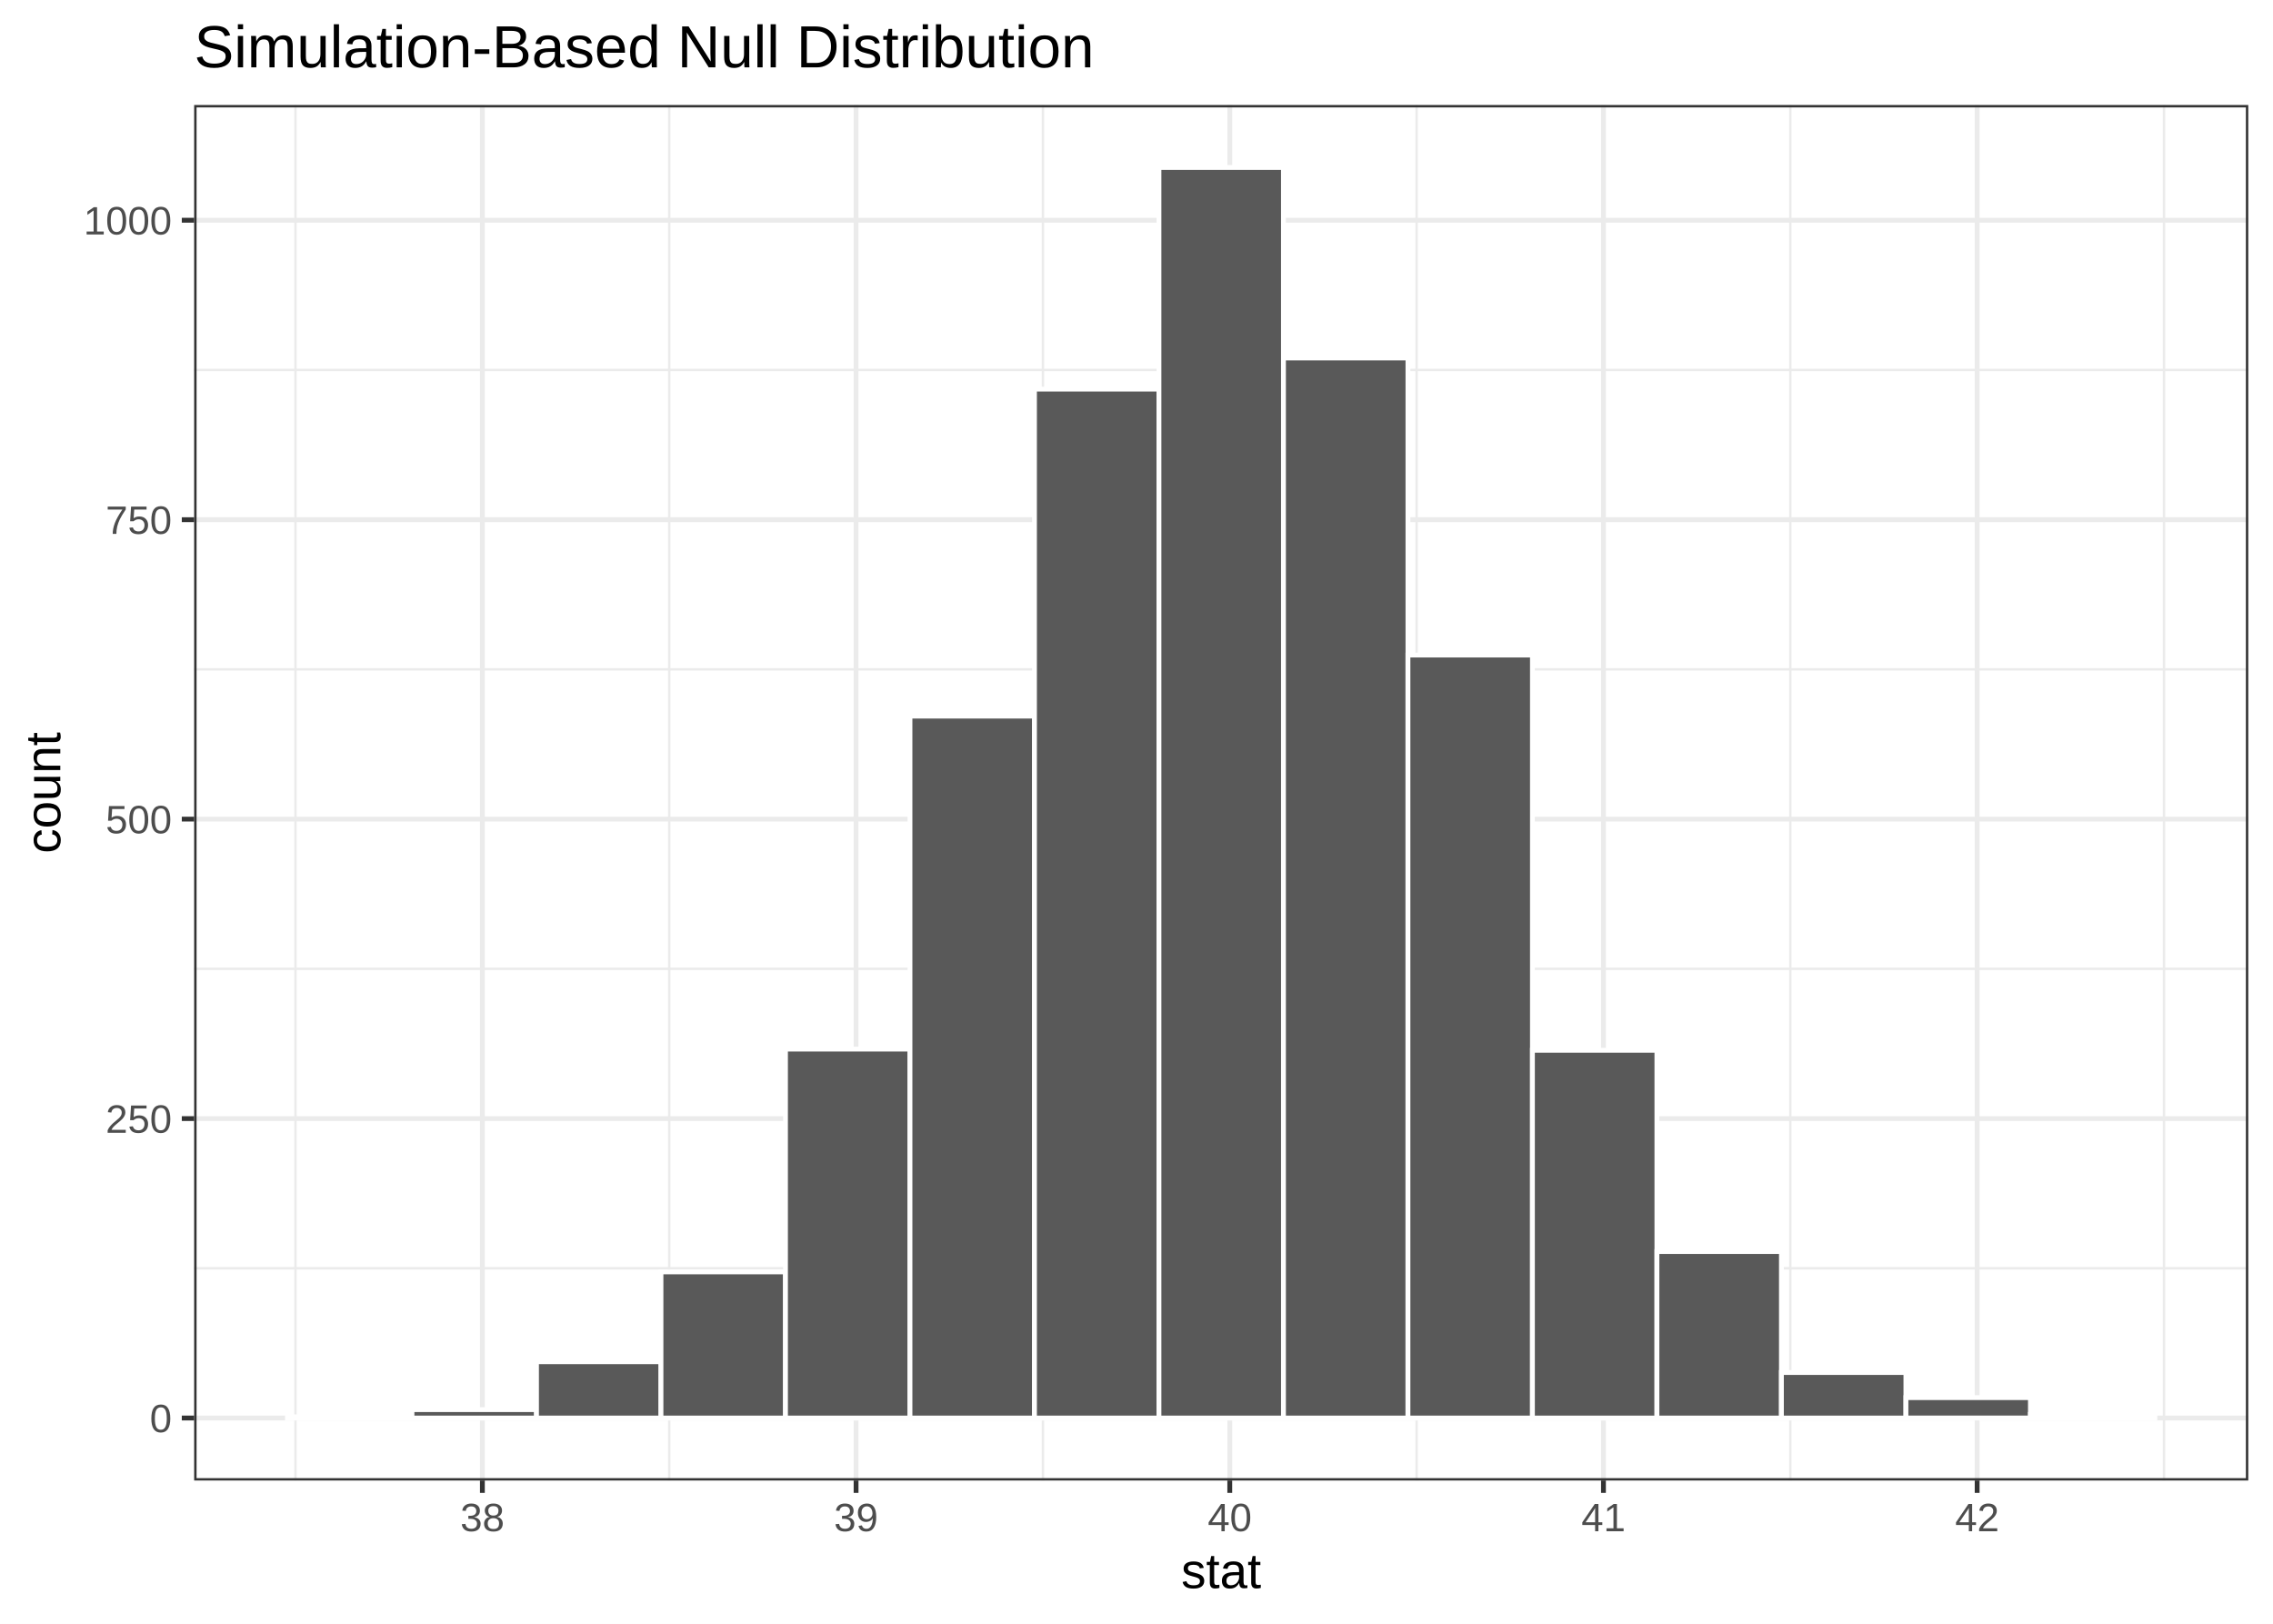
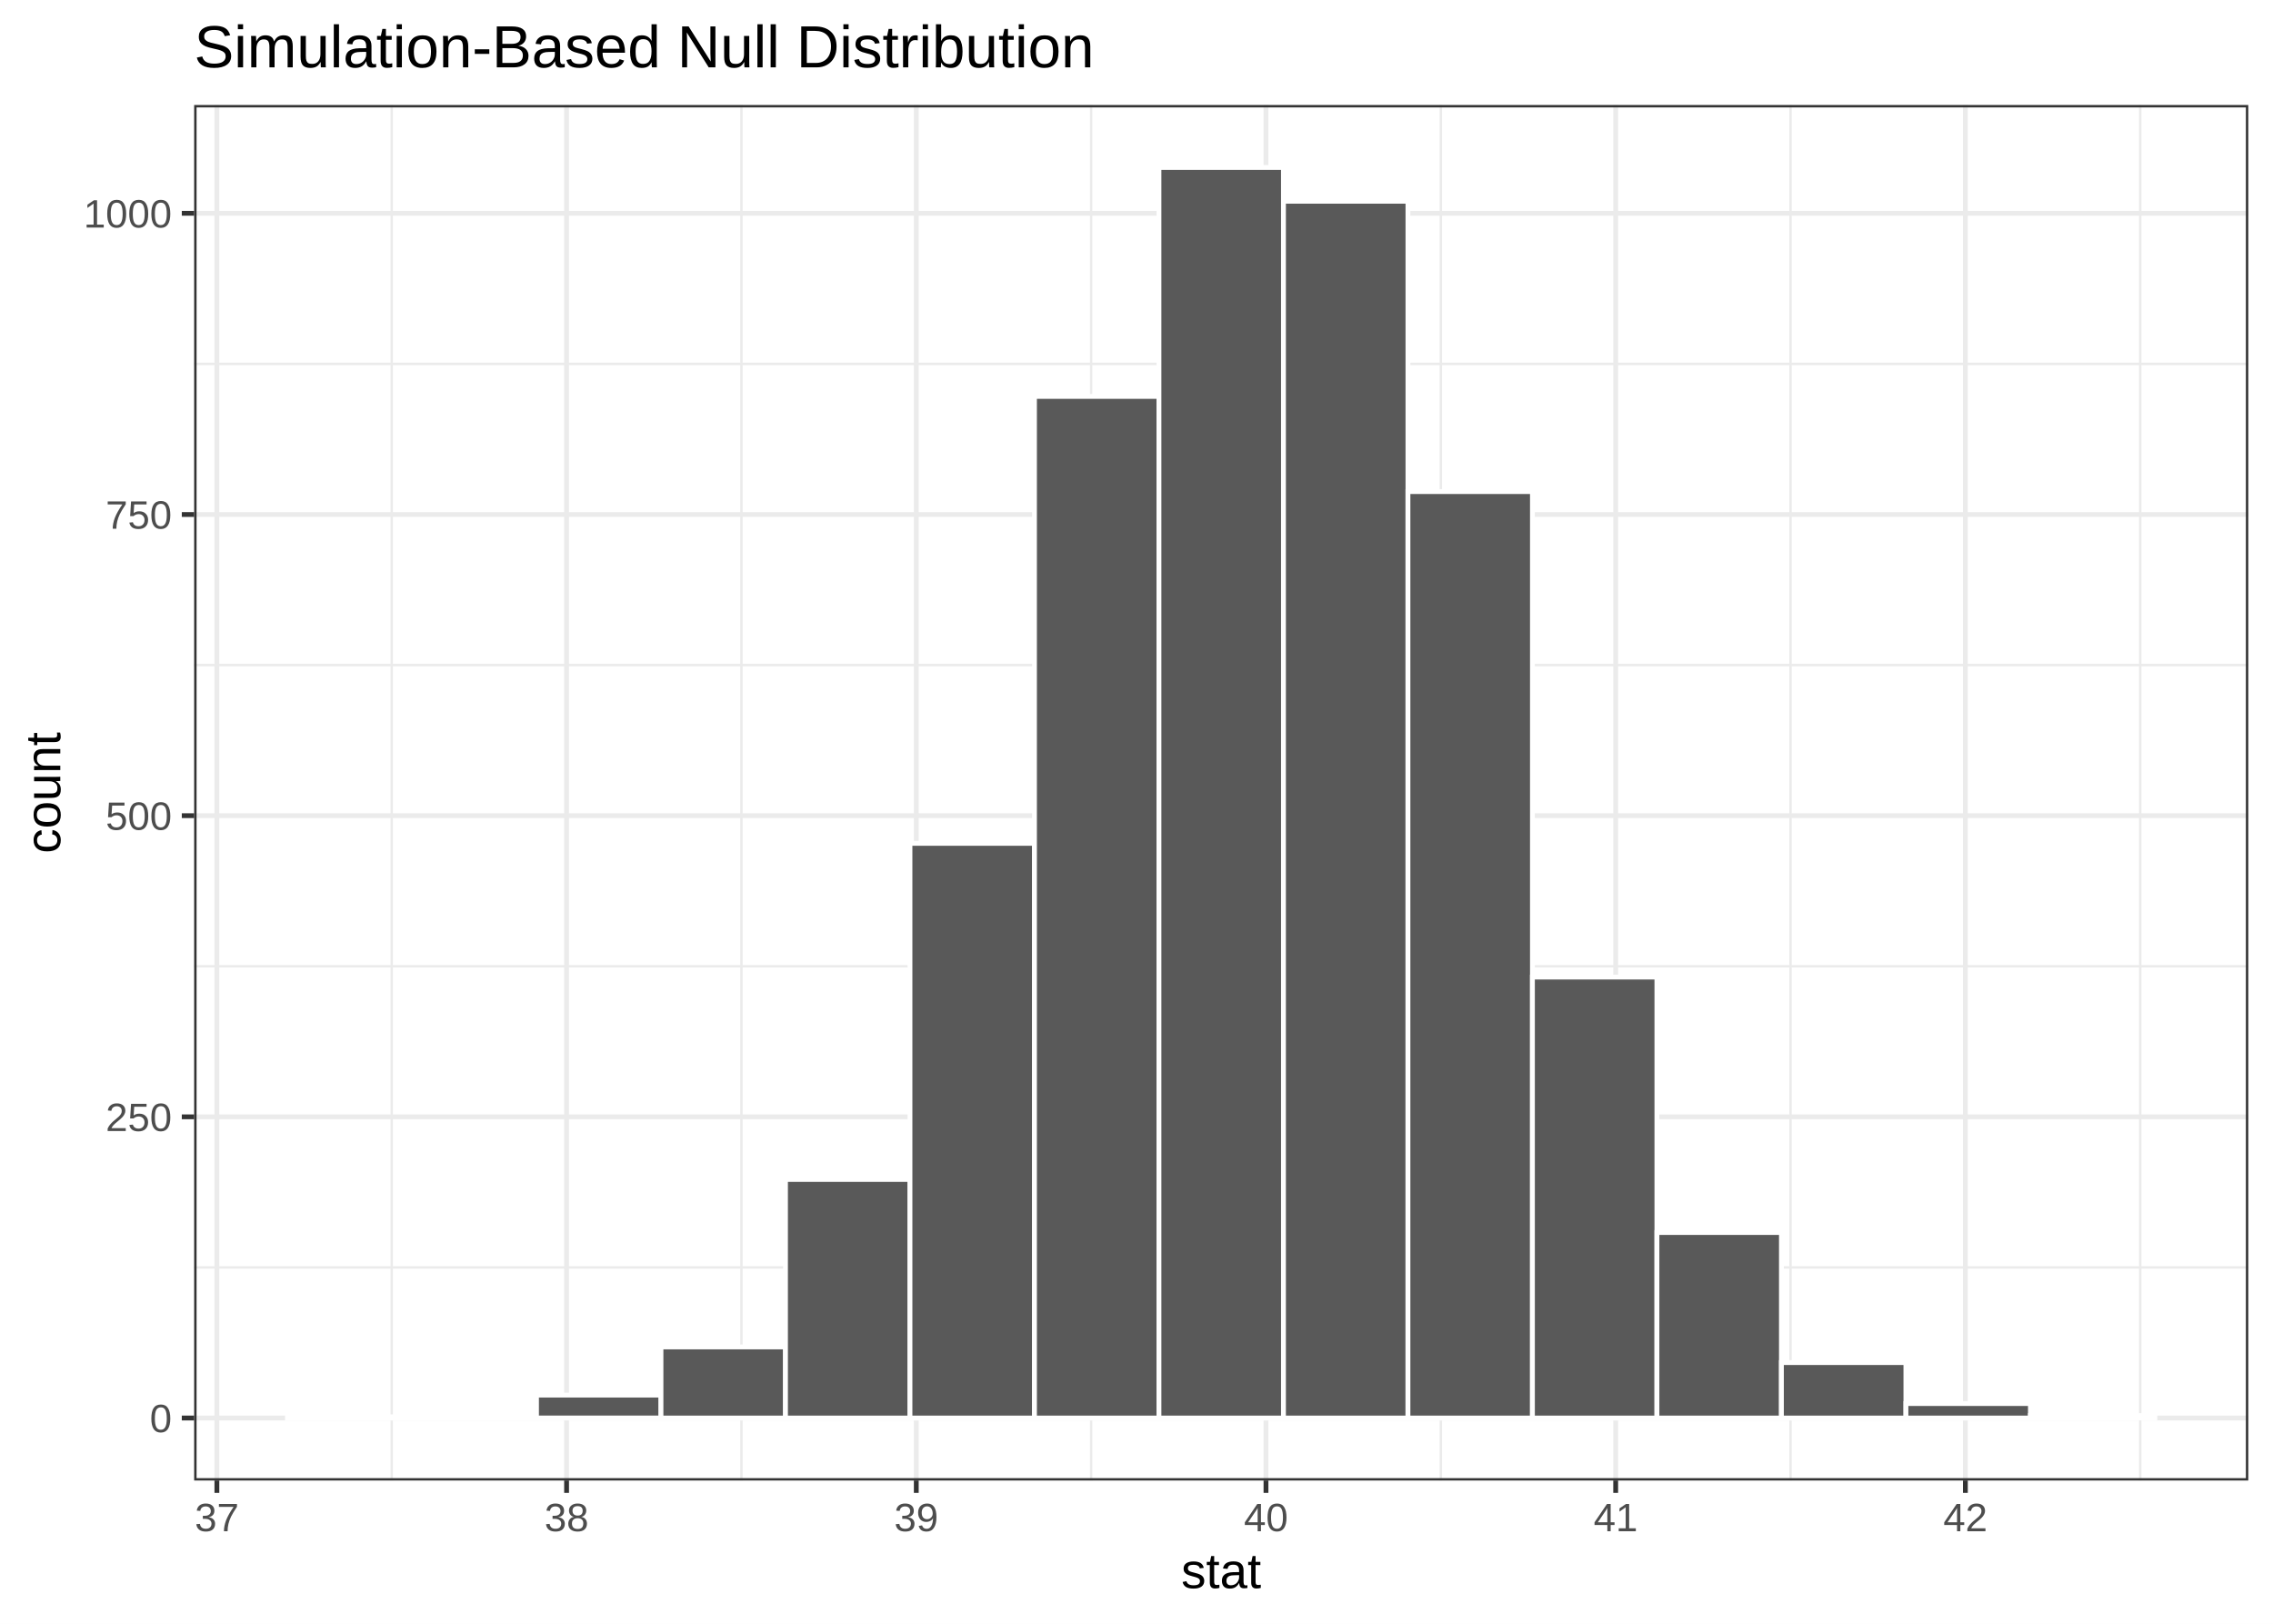
<svg xmlns="http://www.w3.org/2000/svg" class="svglite" width="504.00pt" height="360.00pt" viewBox="0 0 504.00 360.00">
  <defs>
    <style type="text/css">
    .svglite line, .svglite polyline, .svglite polygon, .svglite path, .svglite rect, .svglite circle {
      fill: none;
      stroke: #000000;
      stroke-linecap: round;
      stroke-linejoin: round;
      stroke-miterlimit: 10.00;
    }
  </style>
  </defs>
  <rect width="100%" height="100%" style="stroke: none; fill: none;" />
  <defs>
    <clipPath id="cpMC4wMHw1MDQuMDB8MC4wMHwzNjAuMDA=">
      <rect x="0.00" y="0.00" width="504.00" height="360.00" />
    </clipPath>
  </defs>
  <g clip-path="url(#cpMC4wMHw1MDQuMDB8MC4wMHwzNjAuMDA=)">
    <rect x="0.00" y="0.00" width="504.00" height="360.00" style="stroke-width: 1.07; stroke: #FFFFFF; fill: #FFFFFF;" />
  </g>
  <defs>
    <clipPath id="cpNDMuMDV8NDk4LjUyfDIzLjI4fDMyOC4yNQ==">
      <rect x="43.05" y="23.28" width="455.47" height="304.97" />
    </clipPath>
  </defs>
  <g clip-path="url(#cpNDMuMDV8NDk4LjUyfDIzLjI4fDMyOC4yNQ==)">
    <rect x="43.05" y="23.28" width="455.47" height="304.97" style="stroke-width: 1.07; stroke: none; fill: #FFFFFF;" />
-     <polyline points="43.05,281.19 498.52,281.19 " style="stroke-width: 0.53; stroke: #EBEBEB; stroke-linecap: butt;" />
-     <polyline points="43.05,214.80 498.52,214.80 " style="stroke-width: 0.53; stroke: #EBEBEB; stroke-linecap: butt;" />
-     <polyline points="43.05,148.41 498.52,148.41 " style="stroke-width: 0.53; stroke: #EBEBEB; stroke-linecap: butt;" />
-     <polyline points="43.05,82.02 498.52,82.02 " style="stroke-width: 0.53; stroke: #EBEBEB; stroke-linecap: butt;" />
-     <polyline points="65.52,328.25 65.52,23.28 " style="stroke-width: 0.53; stroke: #EBEBEB; stroke-linecap: butt;" />
-     <polyline points="148.39,328.25 148.39,23.28 " style="stroke-width: 0.53; stroke: #EBEBEB; stroke-linecap: butt;" />
-     <polyline points="231.25,328.25 231.25,23.28 " style="stroke-width: 0.53; stroke: #EBEBEB; stroke-linecap: butt;" />
-     <polyline points="314.11,328.25 314.11,23.28 " style="stroke-width: 0.53; stroke: #EBEBEB; stroke-linecap: butt;" />
-     <polyline points="396.97,328.25 396.97,23.28 " style="stroke-width: 0.53; stroke: #EBEBEB; stroke-linecap: butt;" />
-     <polyline points="479.83,328.25 479.83,23.28 " style="stroke-width: 0.53; stroke: #EBEBEB; stroke-linecap: butt;" />
+     <polyline points="43.05,281.00 498.52,281.00 " style="stroke-width: 0.53; stroke: #EBEBEB; stroke-linecap: butt;" />
+     <polyline points="43.05,214.23 498.52,214.23 " style="stroke-width: 0.53; stroke: #EBEBEB; stroke-linecap: butt;" />
+     <polyline points="43.05,147.45 498.52,147.45 " style="stroke-width: 0.53; stroke: #EBEBEB; stroke-linecap: butt;" />
+     <polyline points="43.05,80.68 498.52,80.68 " style="stroke-width: 0.53; stroke: #EBEBEB; stroke-linecap: butt;" />
+     <polyline points="86.86,328.25 86.86,23.28 " style="stroke-width: 0.53; stroke: #EBEBEB; stroke-linecap: butt;" />
+     <polyline points="164.40,328.25 164.40,23.28 " style="stroke-width: 0.53; stroke: #EBEBEB; stroke-linecap: butt;" />
+     <polyline points="241.94,328.25 241.94,23.28 " style="stroke-width: 0.53; stroke: #EBEBEB; stroke-linecap: butt;" />
+     <polyline points="319.48,328.25 319.48,23.28 " style="stroke-width: 0.53; stroke: #EBEBEB; stroke-linecap: butt;" />
+     <polyline points="397.02,328.25 397.02,23.28 " style="stroke-width: 0.53; stroke: #EBEBEB; stroke-linecap: butt;" />
+     <polyline points="474.56,328.25 474.56,23.28 " style="stroke-width: 0.53; stroke: #EBEBEB; stroke-linecap: butt;" />
    <polyline points="43.05,314.39 498.52,314.39 " style="stroke-width: 1.07; stroke: #EBEBEB; stroke-linecap: butt;" />
-     <polyline points="43.05,248.00 498.52,248.00 " style="stroke-width: 1.07; stroke: #EBEBEB; stroke-linecap: butt;" />
-     <polyline points="43.05,181.61 498.52,181.61 " style="stroke-width: 1.07; stroke: #EBEBEB; stroke-linecap: butt;" />
-     <polyline points="43.05,115.22 498.52,115.22 " style="stroke-width: 1.07; stroke: #EBEBEB; stroke-linecap: butt;" />
-     <polyline points="43.05,48.83 498.52,48.83 " style="stroke-width: 1.07; stroke: #EBEBEB; stroke-linecap: butt;" />
-     <polyline points="106.96,328.25 106.96,23.28 " style="stroke-width: 1.07; stroke: #EBEBEB; stroke-linecap: butt;" />
-     <polyline points="189.82,328.25 189.82,23.28 " style="stroke-width: 1.07; stroke: #EBEBEB; stroke-linecap: butt;" />
-     <polyline points="272.68,328.25 272.68,23.28 " style="stroke-width: 1.07; stroke: #EBEBEB; stroke-linecap: butt;" />
-     <polyline points="355.54,328.25 355.54,23.28 " style="stroke-width: 1.07; stroke: #EBEBEB; stroke-linecap: butt;" />
-     <polyline points="438.40,328.25 438.40,23.28 " style="stroke-width: 1.07; stroke: #EBEBEB; stroke-linecap: butt;" />
+     <polyline points="43.05,247.61 498.52,247.61 " style="stroke-width: 1.07; stroke: #EBEBEB; stroke-linecap: butt;" />
+     <polyline points="43.05,180.84 498.52,180.84 " style="stroke-width: 1.07; stroke: #EBEBEB; stroke-linecap: butt;" />
+     <polyline points="43.05,114.07 498.52,114.07 " style="stroke-width: 1.07; stroke: #EBEBEB; stroke-linecap: butt;" />
+     <polyline points="43.05,47.29 498.52,47.29 " style="stroke-width: 1.07; stroke: #EBEBEB; stroke-linecap: butt;" />
+     <polyline points="48.09,328.25 48.09,23.28 " style="stroke-width: 1.07; stroke: #EBEBEB; stroke-linecap: butt;" />
+     <polyline points="125.63,328.25 125.63,23.28 " style="stroke-width: 1.07; stroke: #EBEBEB; stroke-linecap: butt;" />
+     <polyline points="203.17,328.25 203.17,23.28 " style="stroke-width: 1.07; stroke: #EBEBEB; stroke-linecap: butt;" />
+     <polyline points="280.71,328.25 280.71,23.28 " style="stroke-width: 1.07; stroke: #EBEBEB; stroke-linecap: butt;" />
+     <polyline points="358.25,328.25 358.25,23.28 " style="stroke-width: 1.07; stroke: #EBEBEB; stroke-linecap: butt;" />
+     <polyline points="435.79,328.25 435.79,23.28 " style="stroke-width: 1.07; stroke: #EBEBEB; stroke-linecap: butt;" />
    <rect x="63.75" y="314.12" width="27.60" height="0.27" style="stroke-width: 1.07; stroke: #FFFFFF; stroke-linecap: square; stroke-linejoin: miter; fill: #595959;" />
-     <rect x="91.35" y="312.53" width="27.60" height="1.86" style="stroke-width: 1.07; stroke: #FFFFFF; stroke-linecap: square; stroke-linejoin: miter; fill: #595959;" />
-     <rect x="118.96" y="301.91" width="27.60" height="12.48" style="stroke-width: 1.07; stroke: #FFFFFF; stroke-linecap: square; stroke-linejoin: miter; fill: #595959;" />
-     <rect x="146.56" y="281.99" width="27.60" height="32.40" style="stroke-width: 1.07; stroke: #FFFFFF; stroke-linecap: square; stroke-linejoin: miter; fill: #595959;" />
-     <rect x="174.17" y="232.60" width="27.60" height="81.79" style="stroke-width: 1.07; stroke: #FFFFFF; stroke-linecap: square; stroke-linejoin: miter; fill: #595959;" />
-     <rect x="201.77" y="158.77" width="27.60" height="155.62" style="stroke-width: 1.07; stroke: #FFFFFF; stroke-linecap: square; stroke-linejoin: miter; fill: #595959;" />
-     <rect x="229.38" y="86.27" width="27.60" height="228.12" style="stroke-width: 1.07; stroke: #FFFFFF; stroke-linecap: square; stroke-linejoin: miter; fill: #595959;" />
+     <rect x="91.35" y="314.12" width="27.60" height="0.27" style="stroke-width: 1.07; stroke: #FFFFFF; stroke-linecap: square; stroke-linejoin: miter; fill: #595959;" />
+     <rect x="118.96" y="309.31" width="27.60" height="5.07" style="stroke-width: 1.07; stroke: #FFFFFF; stroke-linecap: square; stroke-linejoin: miter; fill: #595959;" />
+     <rect x="146.56" y="298.63" width="27.60" height="15.76" style="stroke-width: 1.07; stroke: #FFFFFF; stroke-linecap: square; stroke-linejoin: miter; fill: #595959;" />
+     <rect x="174.17" y="261.50" width="27.60" height="52.89" style="stroke-width: 1.07; stroke: #FFFFFF; stroke-linecap: square; stroke-linejoin: miter; fill: #595959;" />
+     <rect x="201.77" y="186.98" width="27.60" height="127.41" style="stroke-width: 1.07; stroke: #FFFFFF; stroke-linecap: square; stroke-linejoin: miter; fill: #595959;" />
+     <rect x="229.38" y="87.89" width="27.60" height="226.50" style="stroke-width: 1.07; stroke: #FFFFFF; stroke-linecap: square; stroke-linejoin: miter; fill: #595959;" />
    <rect x="256.98" y="37.14" width="27.60" height="277.25" style="stroke-width: 1.07; stroke: #FFFFFF; stroke-linecap: square; stroke-linejoin: miter; fill: #595959;" />
-     <rect x="284.59" y="79.37" width="27.60" height="235.02" style="stroke-width: 1.07; stroke: #FFFFFF; stroke-linecap: square; stroke-linejoin: miter; fill: #595959;" />
-     <rect x="312.19" y="145.23" width="27.60" height="169.16" style="stroke-width: 1.07; stroke: #FFFFFF; stroke-linecap: square; stroke-linejoin: miter; fill: #595959;" />
-     <rect x="339.79" y="232.86" width="27.60" height="81.53" style="stroke-width: 1.07; stroke: #FFFFFF; stroke-linecap: square; stroke-linejoin: miter; fill: #595959;" />
-     <rect x="367.40" y="277.48" width="27.60" height="36.91" style="stroke-width: 1.07; stroke: #FFFFFF; stroke-linecap: square; stroke-linejoin: miter; fill: #595959;" />
-     <rect x="395.00" y="304.30" width="27.60" height="10.09" style="stroke-width: 1.07; stroke: #FFFFFF; stroke-linecap: square; stroke-linejoin: miter; fill: #595959;" />
-     <rect x="422.61" y="309.87" width="27.60" height="4.51" style="stroke-width: 1.07; stroke: #FFFFFF; stroke-linecap: square; stroke-linejoin: miter; fill: #595959;" />
-     <rect x="450.21" y="313.59" width="27.60" height="0.80" style="stroke-width: 1.07; stroke: #FFFFFF; stroke-linecap: square; stroke-linejoin: miter; fill: #595959;" />
+     <rect x="284.59" y="44.62" width="27.60" height="269.77" style="stroke-width: 1.07; stroke: #FFFFFF; stroke-linecap: square; stroke-linejoin: miter; fill: #595959;" />
+     <rect x="312.19" y="108.99" width="27.60" height="205.40" style="stroke-width: 1.07; stroke: #FFFFFF; stroke-linecap: square; stroke-linejoin: miter; fill: #595959;" />
+     <rect x="339.79" y="216.63" width="27.60" height="97.76" style="stroke-width: 1.07; stroke: #FFFFFF; stroke-linecap: square; stroke-linejoin: miter; fill: #595959;" />
+     <rect x="367.40" y="273.26" width="27.60" height="41.13" style="stroke-width: 1.07; stroke: #FFFFFF; stroke-linecap: square; stroke-linejoin: miter; fill: #595959;" />
+     <rect x="395.00" y="302.10" width="27.60" height="12.29" style="stroke-width: 1.07; stroke: #FFFFFF; stroke-linecap: square; stroke-linejoin: miter; fill: #595959;" />
+     <rect x="422.61" y="311.18" width="27.60" height="3.21" style="stroke-width: 1.07; stroke: #FFFFFF; stroke-linecap: square; stroke-linejoin: miter; fill: #595959;" />
+     <rect x="450.21" y="313.85" width="27.60" height="0.53" style="stroke-width: 1.07; stroke: #FFFFFF; stroke-linecap: square; stroke-linejoin: miter; fill: #595959;" />
    <rect x="43.05" y="23.28" width="455.47" height="304.97" style="stroke-width: 1.07; stroke: #333333;" />
  </g>
  <g clip-path="url(#cpMC4wMHw1MDQuMDB8MC4wMHwzNjAuMDA=)">
    <text x="38.11" y="317.54" text-anchor="end" style="font-size: 8.80px; fill: #4D4D4D; font-family: Arial;" textLength="4.90px" lengthAdjust="spacingAndGlyphs">0</text>
-     <text x="38.11" y="251.15" text-anchor="end" style="font-size: 8.80px; fill: #4D4D4D; font-family: Arial;" textLength="14.69px" lengthAdjust="spacingAndGlyphs">250</text>
-     <text x="38.11" y="184.76" text-anchor="end" style="font-size: 8.80px; fill: #4D4D4D; font-family: Arial;" textLength="14.69px" lengthAdjust="spacingAndGlyphs">500</text>
-     <text x="38.11" y="118.37" text-anchor="end" style="font-size: 8.80px; fill: #4D4D4D; font-family: Arial;" textLength="14.69px" lengthAdjust="spacingAndGlyphs">750</text>
-     <text x="38.11" y="51.98" text-anchor="end" style="font-size: 8.80px; fill: #4D4D4D; font-family: Arial;" textLength="19.58px" lengthAdjust="spacingAndGlyphs">1000</text>
+     <text x="38.11" y="250.77" text-anchor="end" style="font-size: 8.80px; fill: #4D4D4D; font-family: Arial;" textLength="14.69px" lengthAdjust="spacingAndGlyphs">250</text>
+     <text x="38.11" y="183.99" text-anchor="end" style="font-size: 8.80px; fill: #4D4D4D; font-family: Arial;" textLength="14.69px" lengthAdjust="spacingAndGlyphs">500</text>
+     <text x="38.11" y="117.22" text-anchor="end" style="font-size: 8.80px; fill: #4D4D4D; font-family: Arial;" textLength="14.69px" lengthAdjust="spacingAndGlyphs">750</text>
+     <text x="38.11" y="50.45" text-anchor="end" style="font-size: 8.80px; fill: #4D4D4D; font-family: Arial;" textLength="19.58px" lengthAdjust="spacingAndGlyphs">1000</text>
    <polyline points="40.31,314.39 43.05,314.39 " style="stroke-width: 1.07; stroke: #333333; stroke-linecap: butt;" />
-     <polyline points="40.31,248.00 43.05,248.00 " style="stroke-width: 1.07; stroke: #333333; stroke-linecap: butt;" />
-     <polyline points="40.31,181.61 43.05,181.61 " style="stroke-width: 1.07; stroke: #333333; stroke-linecap: butt;" />
-     <polyline points="40.31,115.22 43.05,115.22 " style="stroke-width: 1.07; stroke: #333333; stroke-linecap: butt;" />
-     <polyline points="40.31,48.83 43.05,48.83 " style="stroke-width: 1.07; stroke: #333333; stroke-linecap: butt;" />
-     <polyline points="106.96,330.99 106.96,328.25 " style="stroke-width: 1.07; stroke: #333333; stroke-linecap: butt;" />
-     <polyline points="189.82,330.99 189.82,328.25 " style="stroke-width: 1.07; stroke: #333333; stroke-linecap: butt;" />
-     <polyline points="272.68,330.99 272.68,328.25 " style="stroke-width: 1.07; stroke: #333333; stroke-linecap: butt;" />
-     <polyline points="355.54,330.99 355.54,328.25 " style="stroke-width: 1.07; stroke: #333333; stroke-linecap: butt;" />
-     <polyline points="438.40,330.99 438.40,328.25 " style="stroke-width: 1.07; stroke: #333333; stroke-linecap: butt;" />
-     <text x="106.96" y="339.49" text-anchor="middle" style="font-size: 8.80px; fill: #4D4D4D; font-family: Arial;" textLength="9.79px" lengthAdjust="spacingAndGlyphs">38</text>
-     <text x="189.82" y="339.49" text-anchor="middle" style="font-size: 8.80px; fill: #4D4D4D; font-family: Arial;" textLength="9.79px" lengthAdjust="spacingAndGlyphs">39</text>
-     <text x="272.68" y="339.49" text-anchor="middle" style="font-size: 8.80px; fill: #4D4D4D; font-family: Arial;" textLength="9.79px" lengthAdjust="spacingAndGlyphs">40</text>
-     <text x="355.54" y="339.49" text-anchor="middle" style="font-size: 8.80px; fill: #4D4D4D; font-family: Arial;" textLength="9.79px" lengthAdjust="spacingAndGlyphs">41</text>
-     <text x="438.40" y="339.49" text-anchor="middle" style="font-size: 8.80px; fill: #4D4D4D; font-family: Arial;" textLength="9.79px" lengthAdjust="spacingAndGlyphs">42</text>
+     <polyline points="40.31,247.61 43.05,247.61 " style="stroke-width: 1.07; stroke: #333333; stroke-linecap: butt;" />
+     <polyline points="40.31,180.84 43.05,180.84 " style="stroke-width: 1.07; stroke: #333333; stroke-linecap: butt;" />
+     <polyline points="40.31,114.07 43.05,114.07 " style="stroke-width: 1.07; stroke: #333333; stroke-linecap: butt;" />
+     <polyline points="40.31,47.29 43.05,47.29 " style="stroke-width: 1.07; stroke: #333333; stroke-linecap: butt;" />
+     <polyline points="48.09,330.99 48.09,328.25 " style="stroke-width: 1.07; stroke: #333333; stroke-linecap: butt;" />
+     <polyline points="125.63,330.99 125.63,328.25 " style="stroke-width: 1.07; stroke: #333333; stroke-linecap: butt;" />
+     <polyline points="203.17,330.99 203.17,328.25 " style="stroke-width: 1.07; stroke: #333333; stroke-linecap: butt;" />
+     <polyline points="280.71,330.99 280.71,328.25 " style="stroke-width: 1.07; stroke: #333333; stroke-linecap: butt;" />
+     <polyline points="358.25,330.99 358.25,328.25 " style="stroke-width: 1.07; stroke: #333333; stroke-linecap: butt;" />
+     <polyline points="435.79,330.99 435.79,328.25 " style="stroke-width: 1.07; stroke: #333333; stroke-linecap: butt;" />
+     <text x="48.09" y="339.49" text-anchor="middle" style="font-size: 8.80px; fill: #4D4D4D; font-family: Arial;" textLength="9.79px" lengthAdjust="spacingAndGlyphs">37</text>
+     <text x="125.63" y="339.49" text-anchor="middle" style="font-size: 8.80px; fill: #4D4D4D; font-family: Arial;" textLength="9.79px" lengthAdjust="spacingAndGlyphs">38</text>
+     <text x="203.17" y="339.49" text-anchor="middle" style="font-size: 8.80px; fill: #4D4D4D; font-family: Arial;" textLength="9.79px" lengthAdjust="spacingAndGlyphs">39</text>
+     <text x="280.71" y="339.49" text-anchor="middle" style="font-size: 8.80px; fill: #4D4D4D; font-family: Arial;" textLength="9.79px" lengthAdjust="spacingAndGlyphs">40</text>
+     <text x="358.25" y="339.49" text-anchor="middle" style="font-size: 8.80px; fill: #4D4D4D; font-family: Arial;" textLength="9.79px" lengthAdjust="spacingAndGlyphs">41</text>
+     <text x="435.79" y="339.49" text-anchor="middle" style="font-size: 8.80px; fill: #4D4D4D; font-family: Arial;" textLength="9.79px" lengthAdjust="spacingAndGlyphs">42</text>
    <text x="270.78" y="352.10" text-anchor="middle" style="font-size: 11.00px; font-family: Arial;" textLength="17.73px" lengthAdjust="spacingAndGlyphs">stat</text>
    <text transform="translate(13.37,175.77) rotate(-90)" text-anchor="middle" style="font-size: 11.00px; font-family: Arial;" textLength="26.91px" lengthAdjust="spacingAndGlyphs">count</text>
    <text x="43.05" y="14.94" style="font-size: 13.20px; font-family: Arial;" textLength="199.42px" lengthAdjust="spacingAndGlyphs">Simulation-Based Null Distribution</text>
  </g>
</svg>
